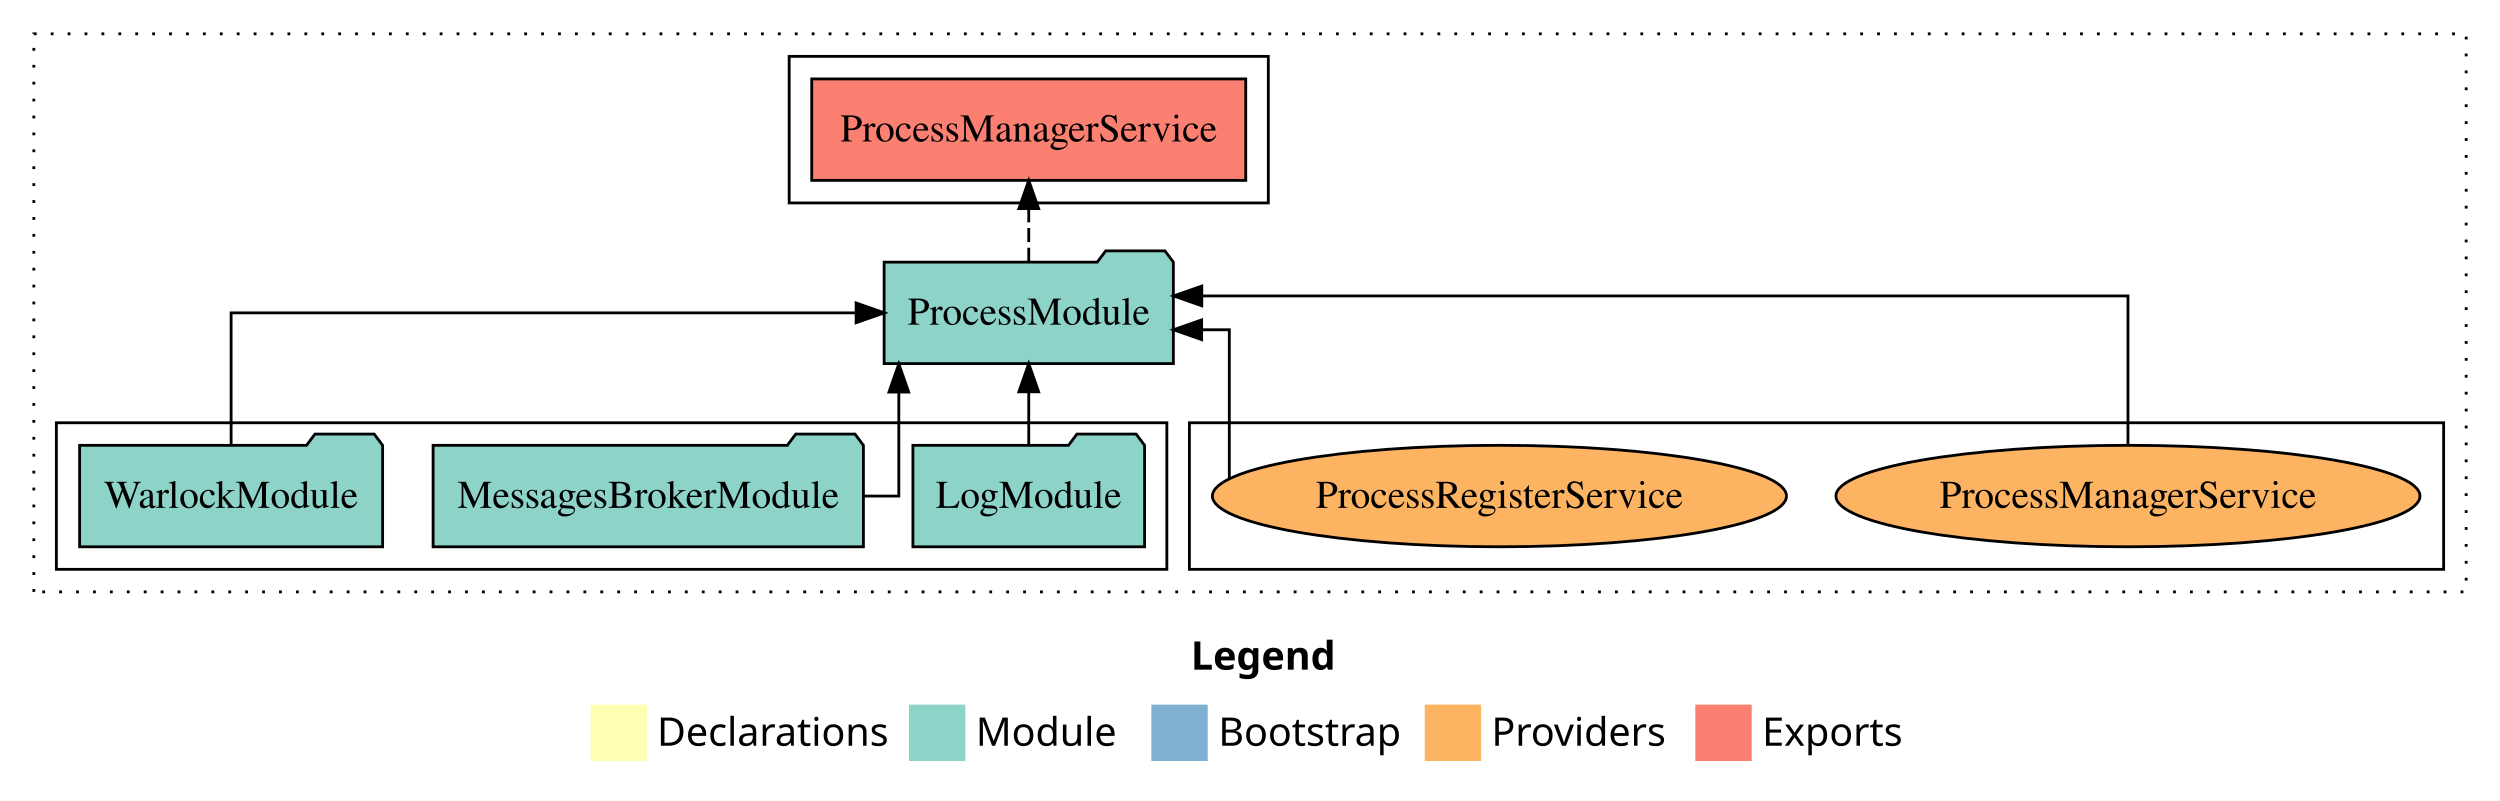
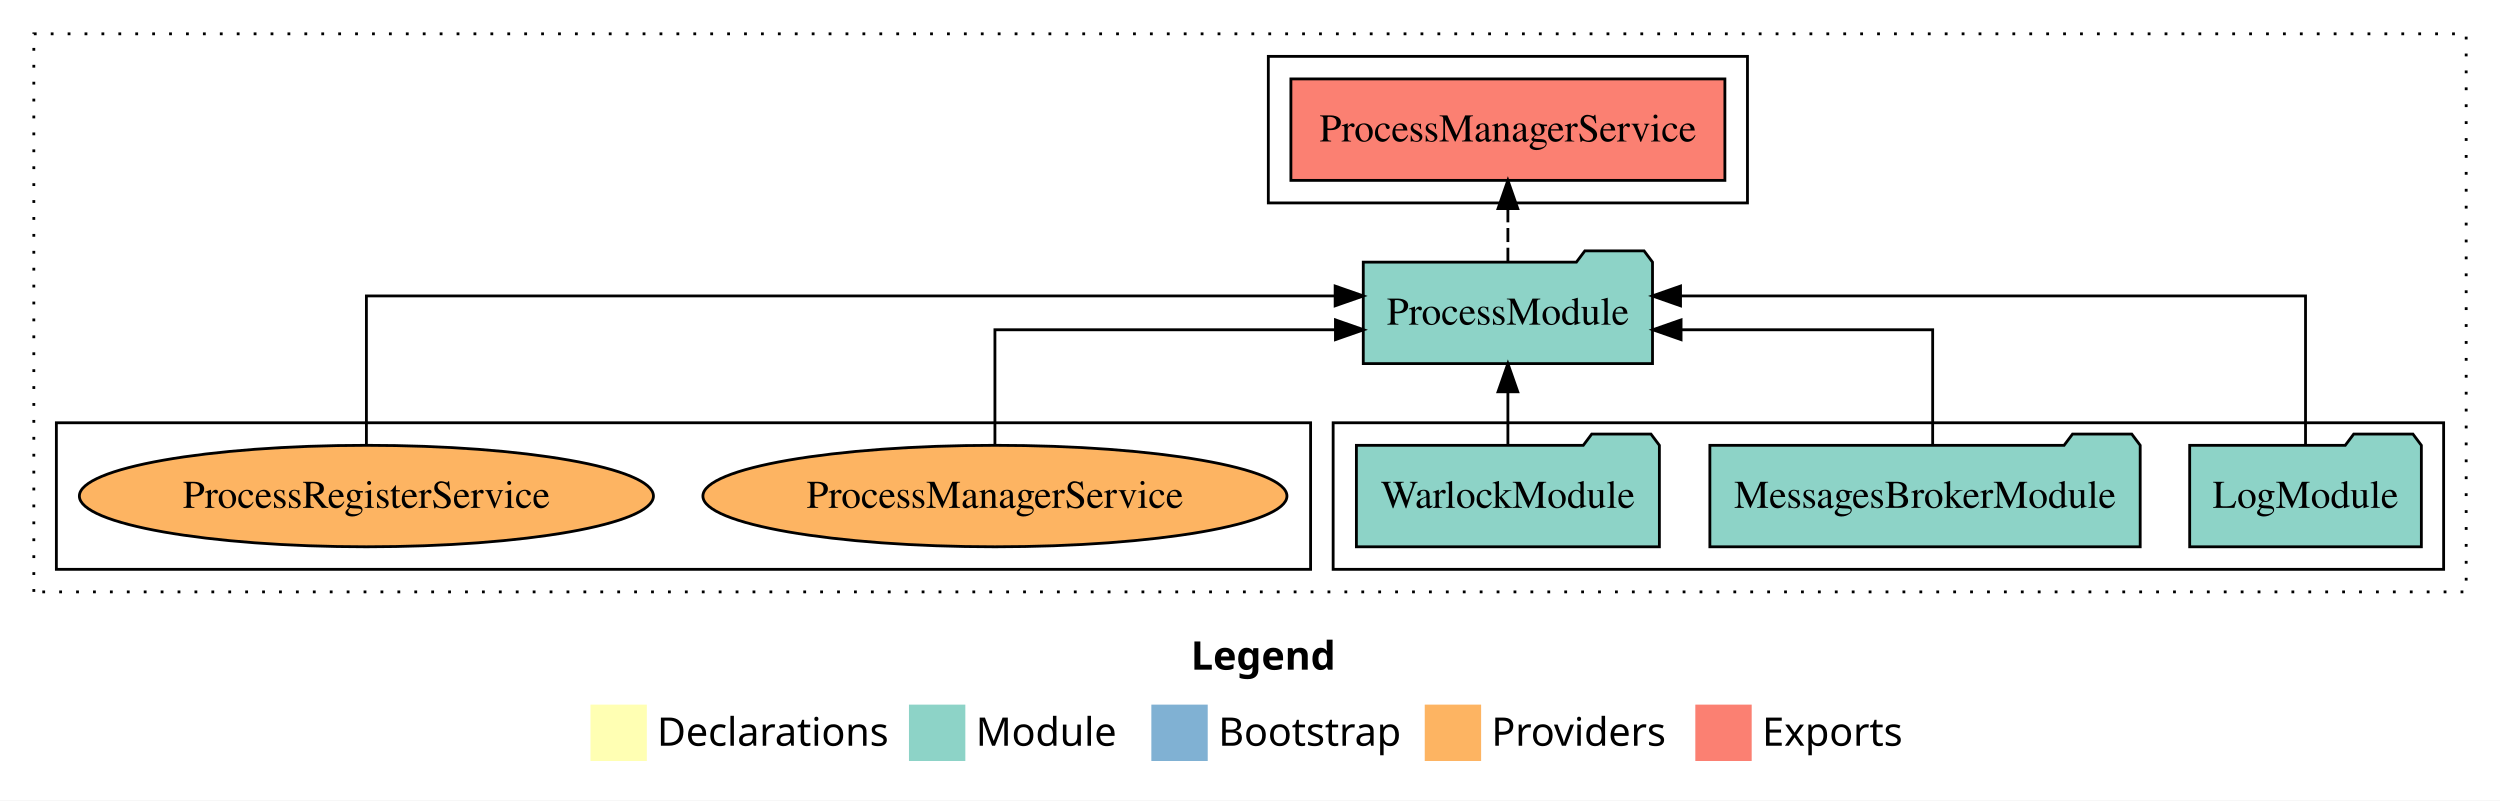
<svg xmlns="http://www.w3.org/2000/svg" width="887pt" height="284pt" viewBox="0.00 0.00 887.00 284.00">
  <g id="graph0" class="graph" transform="scale(1 1) rotate(0) translate(4 280)">
    <polygon fill="white" stroke="transparent" points="-4,4 -4,-280 883,-280 883,4 -4,4" />
    <text text-anchor="start" x="418.51" y="-42.4" font-family="Times-12" font-weight="bold" font-size="14.00">Legend</text>
    <polygon fill="#ffffb3" stroke="transparent" points="205.5,-10 205.5,-30 225.5,-30 225.5,-10 205.5,-10" />
    <text text-anchor="start" x="229.13" y="-15.4" font-family="Times-12" font-size="14.00">  Declarations</text>
    <polygon fill="#8dd3c7" stroke="transparent" points="318.5,-10 318.5,-30 338.5,-30 338.5,-10 318.5,-10" />
    <text text-anchor="start" x="342.23" y="-15.4" font-family="Times-12" font-size="14.00">  Module</text>
    <polygon fill="#80b1d3" stroke="transparent" points="404.5,-10 404.5,-30 424.5,-30 424.5,-10 404.5,-10" />
    <text text-anchor="start" x="428.28" y="-15.4" font-family="Times-12" font-size="14.00">  Bootstrap</text>
    <polygon fill="#fdb462" stroke="transparent" points="501.5,-10 501.5,-30 521.5,-30 521.5,-10 501.5,-10" />
    <text text-anchor="start" x="525.17" y="-15.4" font-family="Times-12" font-size="14.00">  Providers</text>
    <polygon fill="#fb8072" stroke="transparent" points="597.5,-10 597.5,-30 617.5,-30 617.5,-10 597.5,-10" />
    <text text-anchor="start" x="621.23" y="-15.4" font-family="Times-12" font-size="14.00">  Exports</text>
    <g id="clust1" class="cluster">
      <polygon fill="none" stroke="black" stroke-dasharray="1,5" points="8,-70 8,-268 871,-268 871,-70 8,-70" />
    </g>
-     <g id="clust6" class="cluster">
-       <polygon fill="none" stroke="black" points="418,-78 418,-130 863,-130 863,-78 418,-78" />
+     <g id="clust3" class="cluster">
+       <polygon fill="none" stroke="black" points="469,-78 469,-130 863,-130 863,-78 469,-78" />
    </g>
    <g id="clust4" class="cluster">
-       <polygon fill="none" stroke="black" points="276,-208 276,-260 446,-260 446,-208 276,-208" />
+       <polygon fill="none" stroke="black" points="446,-208 446,-260 616,-260 616,-208 446,-208" />
    </g>
-     <g id="clust3" class="cluster">
-       <polygon fill="none" stroke="black" points="16,-78 16,-130 410,-130 410,-78 16,-78" />
+     <g id="clust6" class="cluster">
+       <polygon fill="none" stroke="black" points="16,-78 16,-130 461,-130 461,-78 16,-78" />
    </g>
    <g id="node1" class="node">
-       <polygon fill="#8dd3c7" stroke="black" points="402.1,-122 399.1,-126 378.1,-126 375.1,-122 319.9,-122 319.9,-86 402.1,-86 402.1,-122" />
-       <text text-anchor="middle" x="361" y="-99.8" font-family="Times,serif" font-size="14.00">LogModule</text>
+       <polygon fill="#8dd3c7" stroke="black" points="855.1,-122 852.1,-126 831.1,-126 828.1,-122 772.9,-122 772.9,-86 855.1,-86 855.1,-122" />
+       <text text-anchor="middle" x="814" y="-99.8" font-family="Times,serif" font-size="14.00">LogModule</text>
    </g>
    <g id="node4" class="node">
-       <polygon fill="#8dd3c7" stroke="black" points="412.31,-187 409.31,-191 388.31,-191 385.31,-187 309.69,-187 309.69,-151 412.31,-151 412.31,-187" />
-       <text text-anchor="middle" x="361" y="-164.8" font-family="Times,serif" font-size="14.00">ProcessModule</text>
+       <polygon fill="#8dd3c7" stroke="black" points="582.31,-187 579.31,-191 558.31,-191 555.31,-187 479.69,-187 479.69,-151 582.31,-151 582.31,-187" />
+       <text text-anchor="middle" x="531" y="-164.8" font-family="Times,serif" font-size="14.00">ProcessModule</text>
    </g>
    <g id="edge1" class="edge">
-       <path fill="none" stroke="black" d="M361,-122.11C361,-122.11 361,-140.99 361,-140.99" />
-       <polygon fill="black" stroke="black" points="357.5,-140.99 361,-150.99 364.5,-140.99 357.5,-140.99" />
+       <path fill="none" stroke="black" d="M814,-122.28C814,-143.32 814,-175 814,-175 814,-175 592.25,-175 592.25,-175" />
+       <polygon fill="black" stroke="black" points="592.25,-171.5 582.25,-175 592.25,-178.5 592.25,-171.5" />
    </g>
    <g id="node2" class="node">
-       <polygon fill="#8dd3c7" stroke="black" points="302.34,-122 299.34,-126 278.34,-126 275.34,-122 149.66,-122 149.66,-86 302.34,-86 302.34,-122" />
-       <text text-anchor="middle" x="226" y="-99.8" font-family="Times,serif" font-size="14.00">MessagesBrokerModule</text>
+       <polygon fill="#8dd3c7" stroke="black" points="755.34,-122 752.34,-126 731.34,-126 728.34,-122 602.66,-122 602.66,-86 755.34,-86 755.34,-122" />
+       <text text-anchor="middle" x="679" y="-99.8" font-family="Times,serif" font-size="14.00">MessagesBrokerModule</text>
    </g>
    <g id="edge2" class="edge">
-       <path fill="none" stroke="black" d="M302.54,-104C310.01,-104 314.9,-104 314.9,-104 314.9,-104 314.9,-140.89 314.9,-140.89" />
-       <polygon fill="black" stroke="black" points="311.4,-140.89 314.9,-150.89 318.4,-140.89 311.4,-140.89" />
+       <path fill="none" stroke="black" d="M681.71,-122.02C681.71,-139.37 681.71,-163 681.71,-163 681.71,-163 592.44,-163 592.44,-163" />
+       <polygon fill="black" stroke="black" points="592.44,-159.5 582.44,-163 592.44,-166.5 592.44,-159.5" />
    </g>
    <g id="node3" class="node">
-       <polygon fill="#8dd3c7" stroke="black" points="131.75,-122 128.75,-126 107.75,-126 104.75,-122 24.25,-122 24.25,-86 131.75,-86 131.75,-122" />
-       <text text-anchor="middle" x="78" y="-99.8" font-family="Times,serif" font-size="14.00">WarlockModule</text>
+       <polygon fill="#8dd3c7" stroke="black" points="584.75,-122 581.75,-126 560.75,-126 557.75,-122 477.25,-122 477.25,-86 584.75,-86 584.75,-122" />
+       <text text-anchor="middle" x="531" y="-99.8" font-family="Times,serif" font-size="14.00">WarlockModule</text>
    </g>
    <g id="edge3" class="edge">
-       <path fill="none" stroke="black" d="M78,-122.11C78,-141.34 78,-169 78,-169 78,-169 299.75,-169 299.75,-169" />
-       <polygon fill="black" stroke="black" points="299.75,-172.5 309.75,-169 299.75,-165.5 299.75,-172.5" />
+       <path fill="none" stroke="black" d="M531,-122.11C531,-122.11 531,-140.99 531,-140.99" />
+       <polygon fill="black" stroke="black" points="527.5,-140.99 531,-150.99 534.5,-140.99 527.5,-140.99" />
    </g>
    <g id="node5" class="node">
-       <polygon fill="#fb8072" stroke="black" points="437.99,-252 284.01,-252 284.01,-216 437.99,-216 437.99,-252" />
-       <text text-anchor="middle" x="361" y="-229.8" font-family="Times,serif" font-size="14.00">ProcessManagerService </text>
+       <polygon fill="#fb8072" stroke="black" points="607.99,-252 454.01,-252 454.01,-216 607.99,-216 607.99,-252" />
+       <text text-anchor="middle" x="531" y="-229.8" font-family="Times,serif" font-size="14.00">ProcessManagerService </text>
    </g>
    <g id="edge4" class="edge">
-       <path fill="none" stroke="black" stroke-dasharray="5,2" d="M361,-187.11C361,-187.11 361,-205.99 361,-205.99" />
-       <polygon fill="black" stroke="black" points="357.5,-205.99 361,-215.99 364.5,-205.99 357.5,-205.99" />
+       <path fill="none" stroke="black" stroke-dasharray="5,2" d="M531,-187.11C531,-187.11 531,-205.99 531,-205.99" />
+       <polygon fill="black" stroke="black" points="527.5,-205.99 531,-215.99 534.5,-205.99 527.5,-205.99" />
    </g>
    <g id="node6" class="node">
-       <ellipse fill="#fdb462" stroke="black" cx="751" cy="-104" rx="103.61" ry="18" />
-       <text text-anchor="middle" x="751" y="-99.8" font-family="Times,serif" font-size="14.00">ProcessManagerService</text>
+       <ellipse fill="#fdb462" stroke="black" cx="349" cy="-104" rx="103.61" ry="18" />
+       <text text-anchor="middle" x="349" y="-99.8" font-family="Times,serif" font-size="14.00">ProcessManagerService</text>
    </g>
    <g id="edge5" class="edge">
-       <path fill="none" stroke="black" d="M751,-122.28C751,-143.32 751,-175 751,-175 751,-175 422.39,-175 422.39,-175" />
-       <polygon fill="black" stroke="black" points="422.39,-171.5 412.39,-175 422.39,-178.5 422.39,-171.5" />
+       <path fill="none" stroke="black" d="M349,-122.02C349,-139.37 349,-163 349,-163 349,-163 469.82,-163 469.82,-163" />
+       <polygon fill="black" stroke="black" points="469.82,-166.5 479.82,-163 469.82,-159.5 469.82,-166.5" />
    </g>
    <g id="node7" class="node">
-       <ellipse fill="#fdb462" stroke="black" cx="528" cy="-104" rx="101.84" ry="18" />
-       <text text-anchor="middle" x="528" y="-99.8" font-family="Times,serif" font-size="14.00">ProcessRegisterService</text>
+       <ellipse fill="#fdb462" stroke="black" cx="126" cy="-104" rx="101.84" ry="18" />
+       <text text-anchor="middle" x="126" y="-99.8" font-family="Times,serif" font-size="14.00">ProcessRegisterService</text>
    </g>
    <g id="edge6" class="edge">
-       <path fill="none" stroke="black" d="M432.16,-110.31C432.16,-125.53 432.16,-163 432.16,-163 432.16,-163 422.34,-163 422.34,-163" />
-       <polygon fill="black" stroke="black" points="422.34,-159.5 412.34,-163 422.34,-166.5 422.34,-159.5" />
+       <path fill="none" stroke="black" d="M126,-122.28C126,-143.32 126,-175 126,-175 126,-175 469.71,-175 469.71,-175" />
+       <polygon fill="black" stroke="black" points="469.71,-178.5 479.71,-175 469.71,-171.5 469.71,-178.5" />
    </g>
  </g>
</svg>
